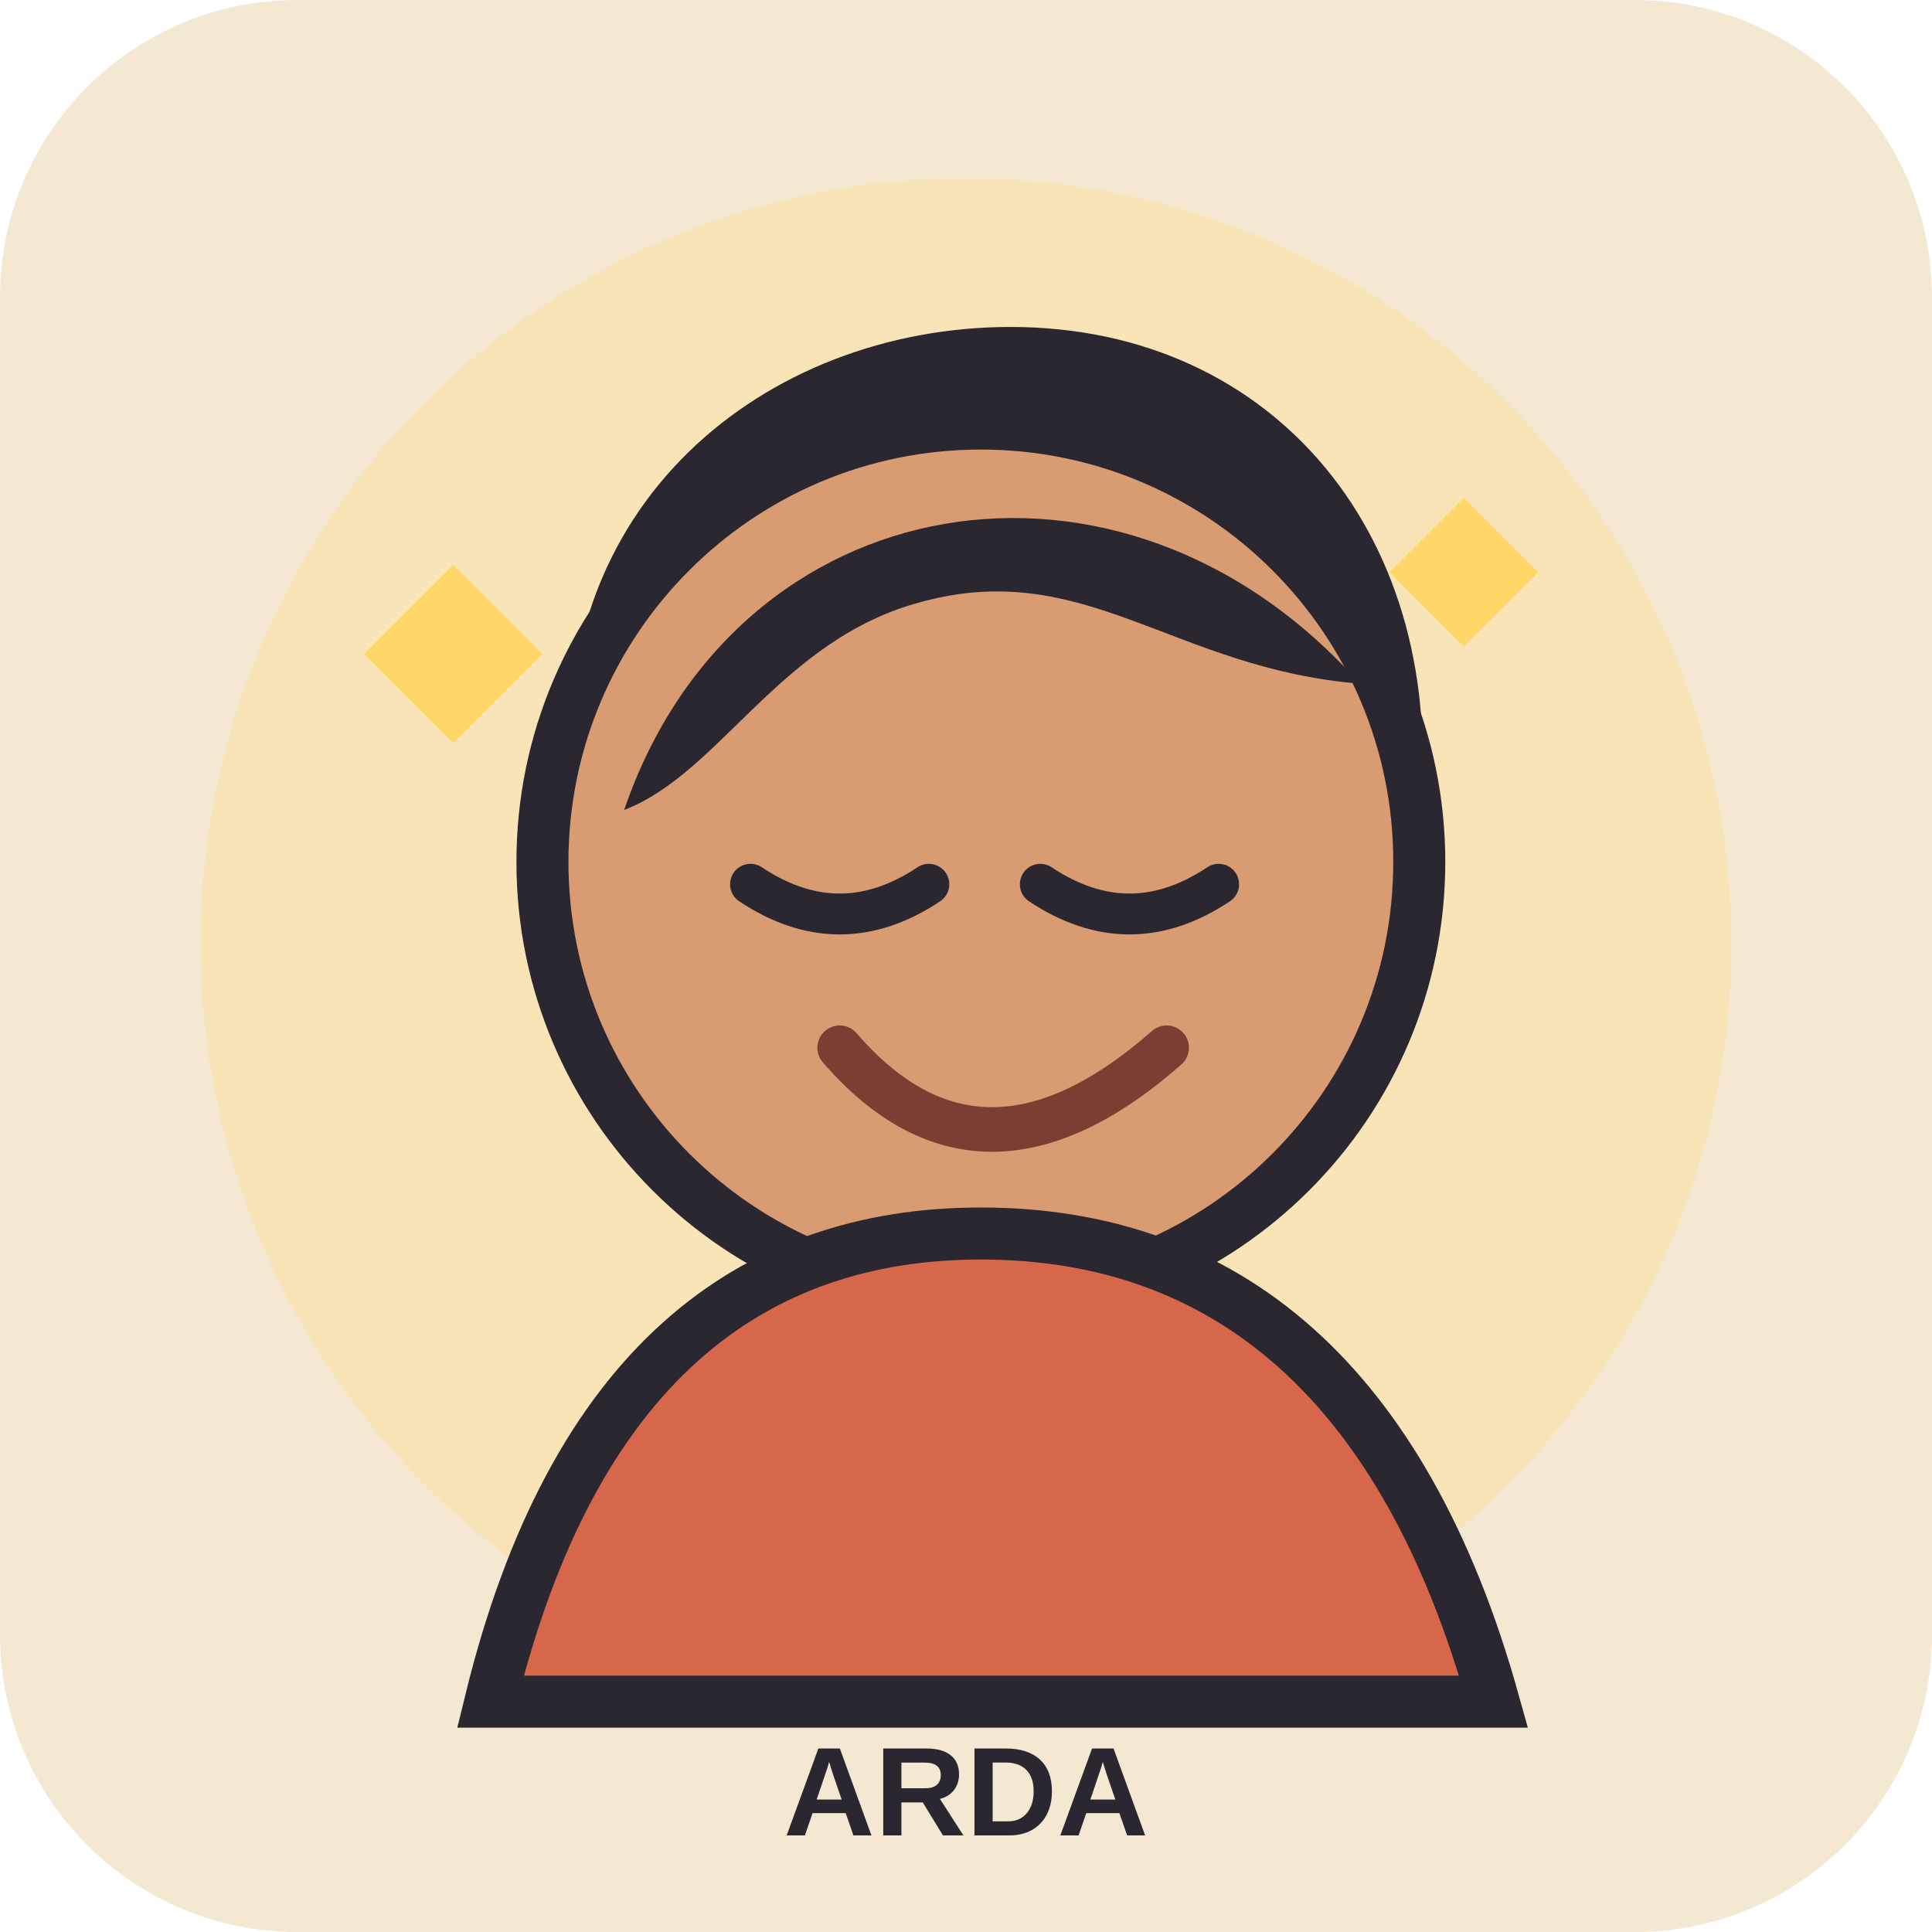
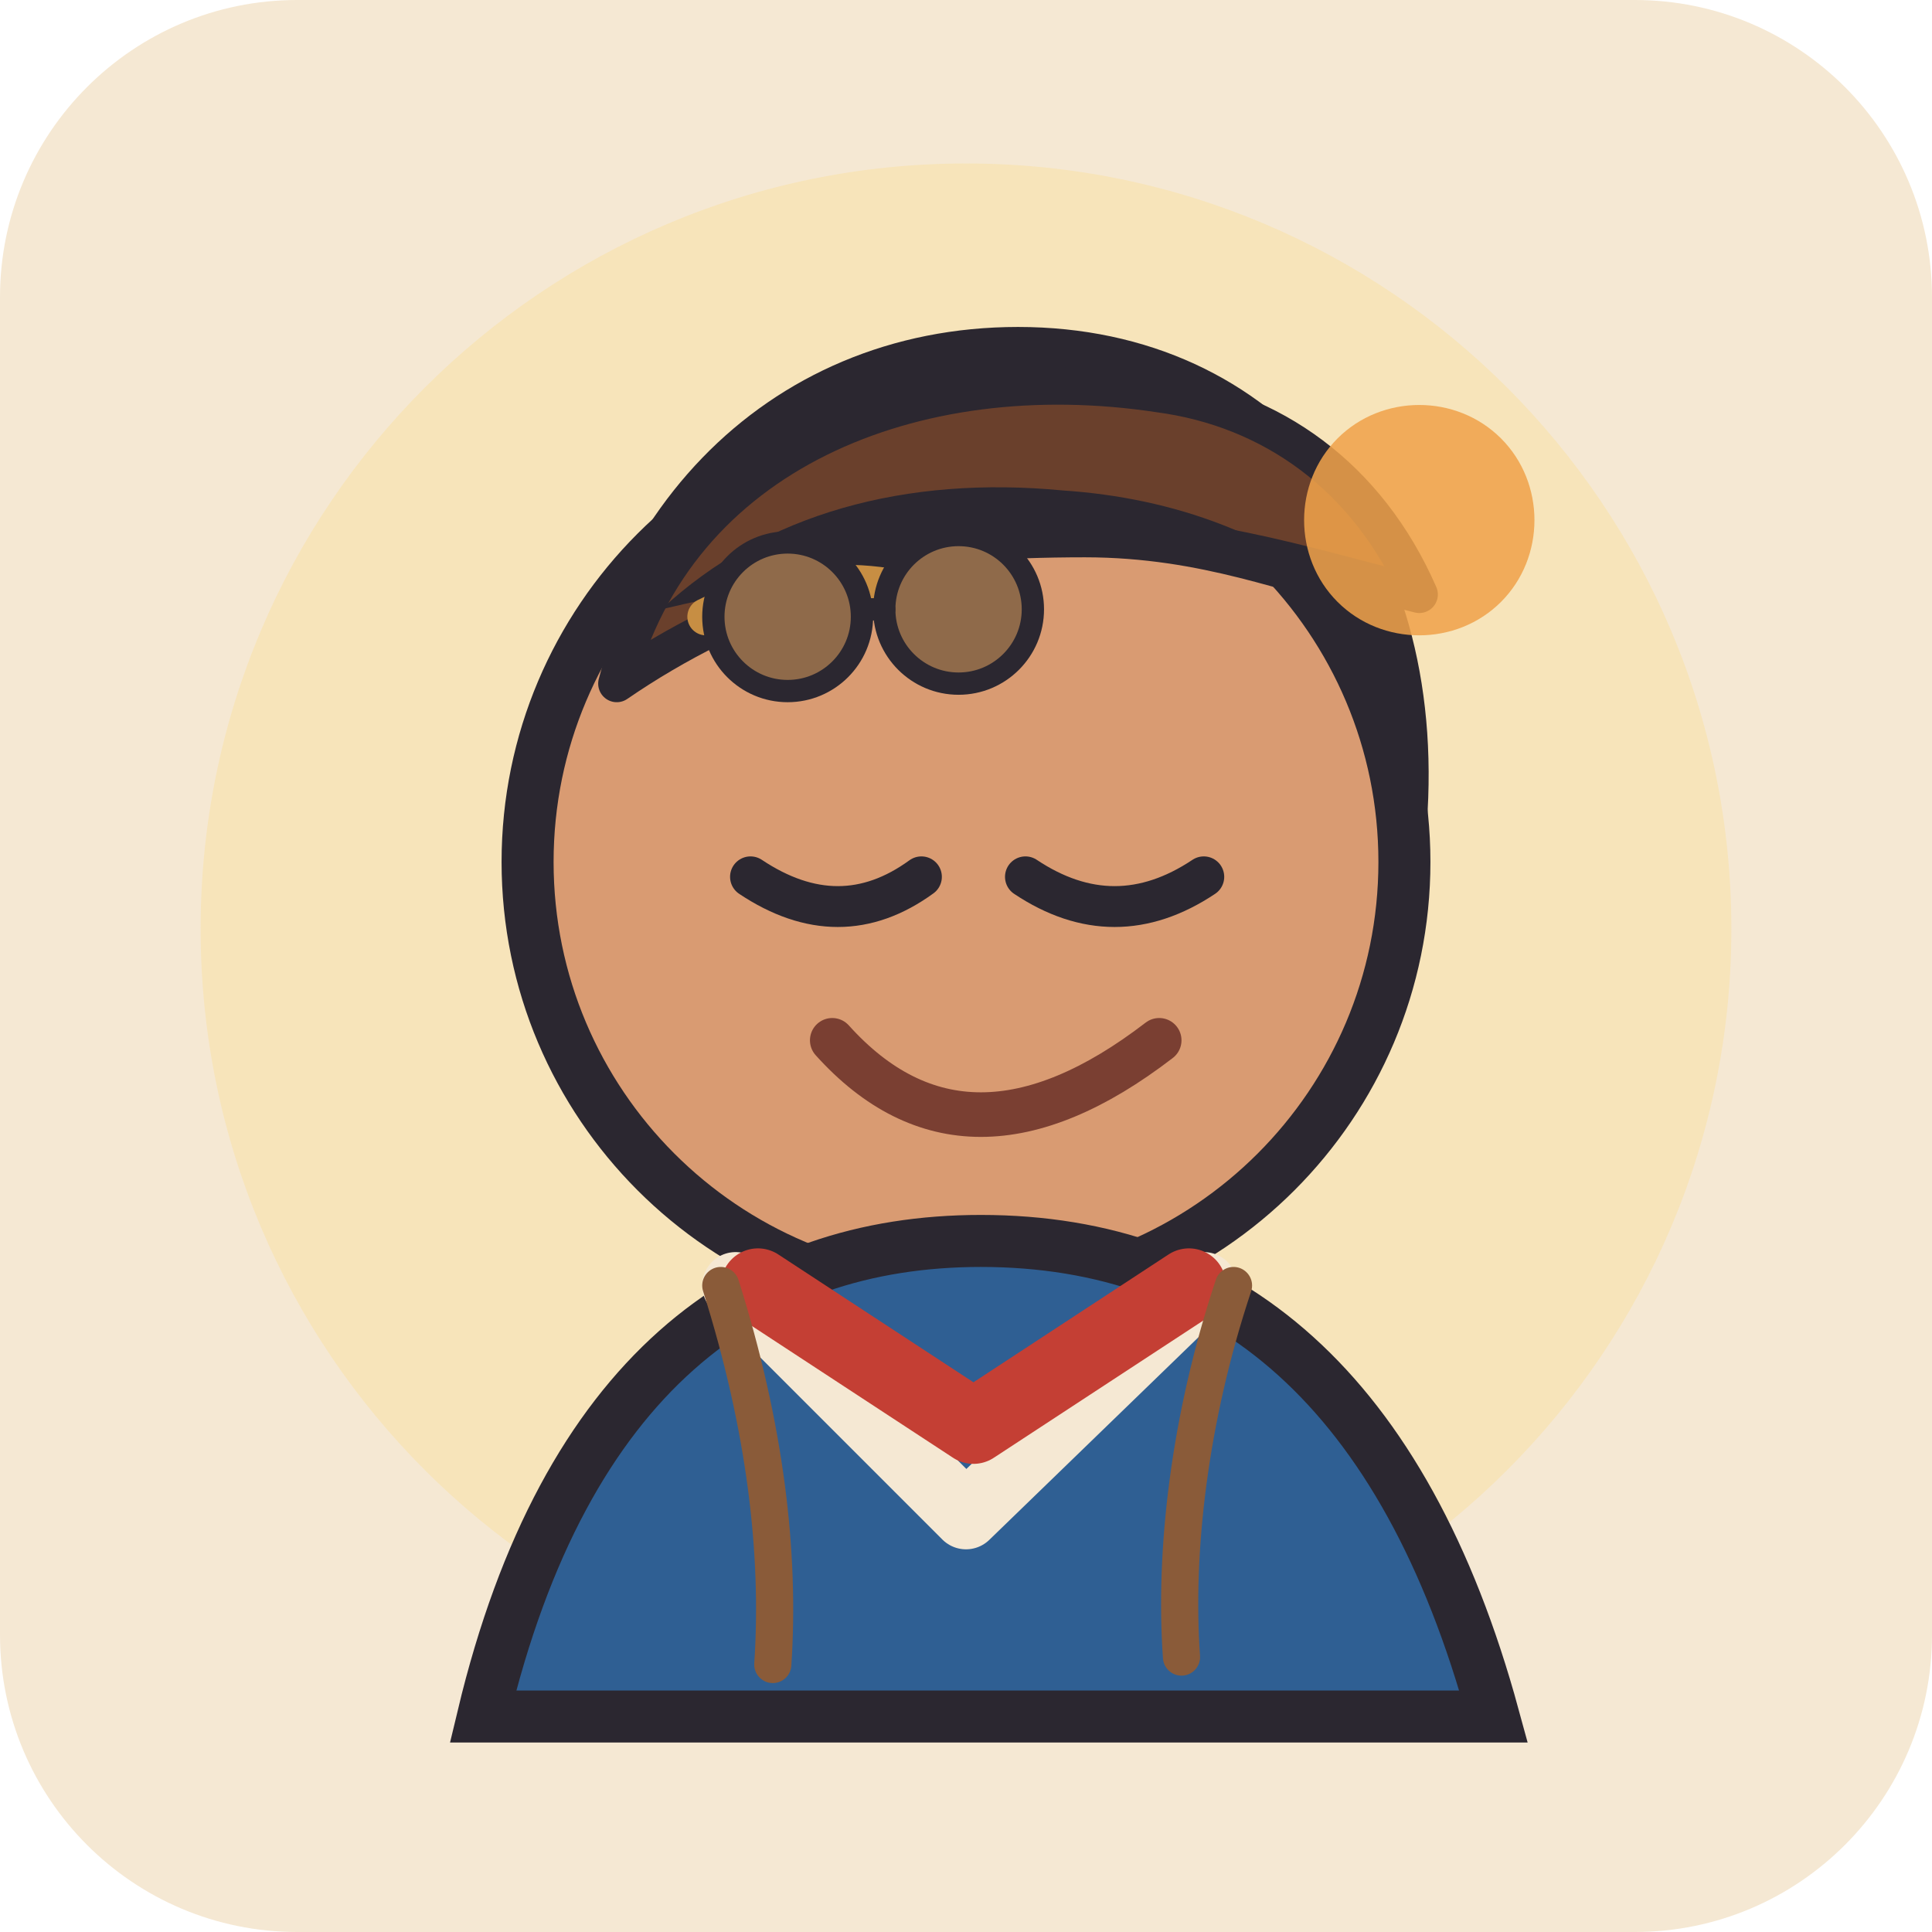
<svg xmlns="http://www.w3.org/2000/svg" width="520" height="520" viewBox="0 0 520 520">
  <rect width="520" height="520" rx="80" fill="#f5e8d3" />
-   <circle cx="260" cy="254" r="206" fill="#ffd768" opacity=".26" />
-   <path d="M154 214 C146 136 206 88 272 88 C344 88 390 146 382 220 C374 292 326 338 260 338 C194 338 160 286 154 214Z" fill="#2b2730" />
-   <circle cx="264" cy="232" r="118" fill="#d99b72" stroke="#2b2730" stroke-width="14" />
-   <path d="M168 218 C198 130 302 112 366 184 C316 180 292 150 248 162 C210 172 194 208 168 218Z" fill="#2b2730" />
-   <path d="M202 238 Q226 254 250 238" fill="none" stroke="#2b2730" stroke-width="11" stroke-linecap="round" />
-   <path d="M280 238 Q304 254 328 238" fill="none" stroke="#2b2730" stroke-width="11" stroke-linecap="round" />
-   <path d="M226 282 Q264 326 314 282" fill="none" stroke="#7a3f32" stroke-width="12" stroke-linecap="round" />
-   <path d="M132 458 C154 368 202 332 264 332 C330 332 378 372 402 458Z" fill="#d6674b" stroke="#2b2730" stroke-width="14" />
-   <path d="M122 152 L146 176 L122 200 L98 176Z" fill="#ffd768" />
-   <path d="M394 134 L414 154 L394 174 L374 154Z" fill="#ffd768" />
-   <text x="260" y="494" text-anchor="middle" font-family="Arial, sans-serif" font-size="34" font-weight="700" fill="#2b2730">ARDA</text>
+   <circle cx="260" cy="250" r="206" fill="#ffd768" opacity=".24" />
+   <path d="M152 214 C156 140 206 88 274 88 C344 88 390 144 384 222 C378 298 322 340 256 340 C192 340 148 286 152 214Z" fill="#2b2730" />
+   <circle cx="260" cy="232" r="118" fill="#d99b72" stroke="#2b2730" stroke-width="14" />
+   <path d="M166 184 C182 122 246 96 312 106 C342 110 368 128 382 160 C350 152 320 142 286 144 C238 148 198 162 166 184Z" fill="#6a402c" stroke="#2b2730" stroke-width="10" stroke-linejoin="round" />
+   <path d="M178 164 C206 138 244 128 286 132 C316 134 344 144 366 164 C346 160 324 150 292 150 C248 150 212 156 178 164Z" fill="#2b2730" />
+   <path d="M190 166 C214 154 240 154 264 166" fill="none" stroke="#c78e43" stroke-width="10" stroke-linecap="round" />
+   <circle cx="212" cy="166" r="20" fill="#8f6a4a" stroke="#2b2730" stroke-width="6" />
+   <circle cx="258" cy="164" r="20" fill="#8f6a4a" stroke="#2b2730" stroke-width="6" />
+   <path d="M232 164 H238" stroke="#2b2730" stroke-width="6" stroke-linecap="round" />
+   <path d="M202 236 Q226 252 248 236" fill="none" stroke="#2b2730" stroke-width="11" stroke-linecap="round" />
+   <path d="M276 236 Q300 252 324 236" fill="none" stroke="#2b2730" stroke-width="11" stroke-linecap="round" />
+   <path d="M224 280 Q260 320 312 280" fill="none" stroke="#7a3f32" stroke-width="12" stroke-linecap="round" />
+   <path d="M130 462 C152 370 202 334 264 334 C330 334 378 374 402 462Z" fill="#2f5f93" stroke="#2b2730" stroke-width="14" />
+   <path d="M198 346 L260 408 L324 346" fill="none" stroke="#f5e8d3" stroke-width="18" stroke-linecap="round" stroke-linejoin="round" />
+   <path d="M204 346 L262 384 L320 346" fill="none" stroke="#c43f34" stroke-width="20" stroke-linecap="round" stroke-linejoin="round" />
+   <path d="M194 346 C206 384 210 418 208 448" fill="none" stroke="#8a5b39" stroke-width="10" stroke-linecap="round" />
+   <path d="M332 346 C320 382 316 418 318 446" fill="none" stroke="#8a5b39" stroke-width="10" stroke-linecap="round" />
+   <path d="M360 118 C372 106 392 106 404 118 C416 130 416 150 404 162 C392 174 372 174 360 162 C348 150 348 130 360 118Z" fill="#f0a24a" opacity=".86" />
</svg>
